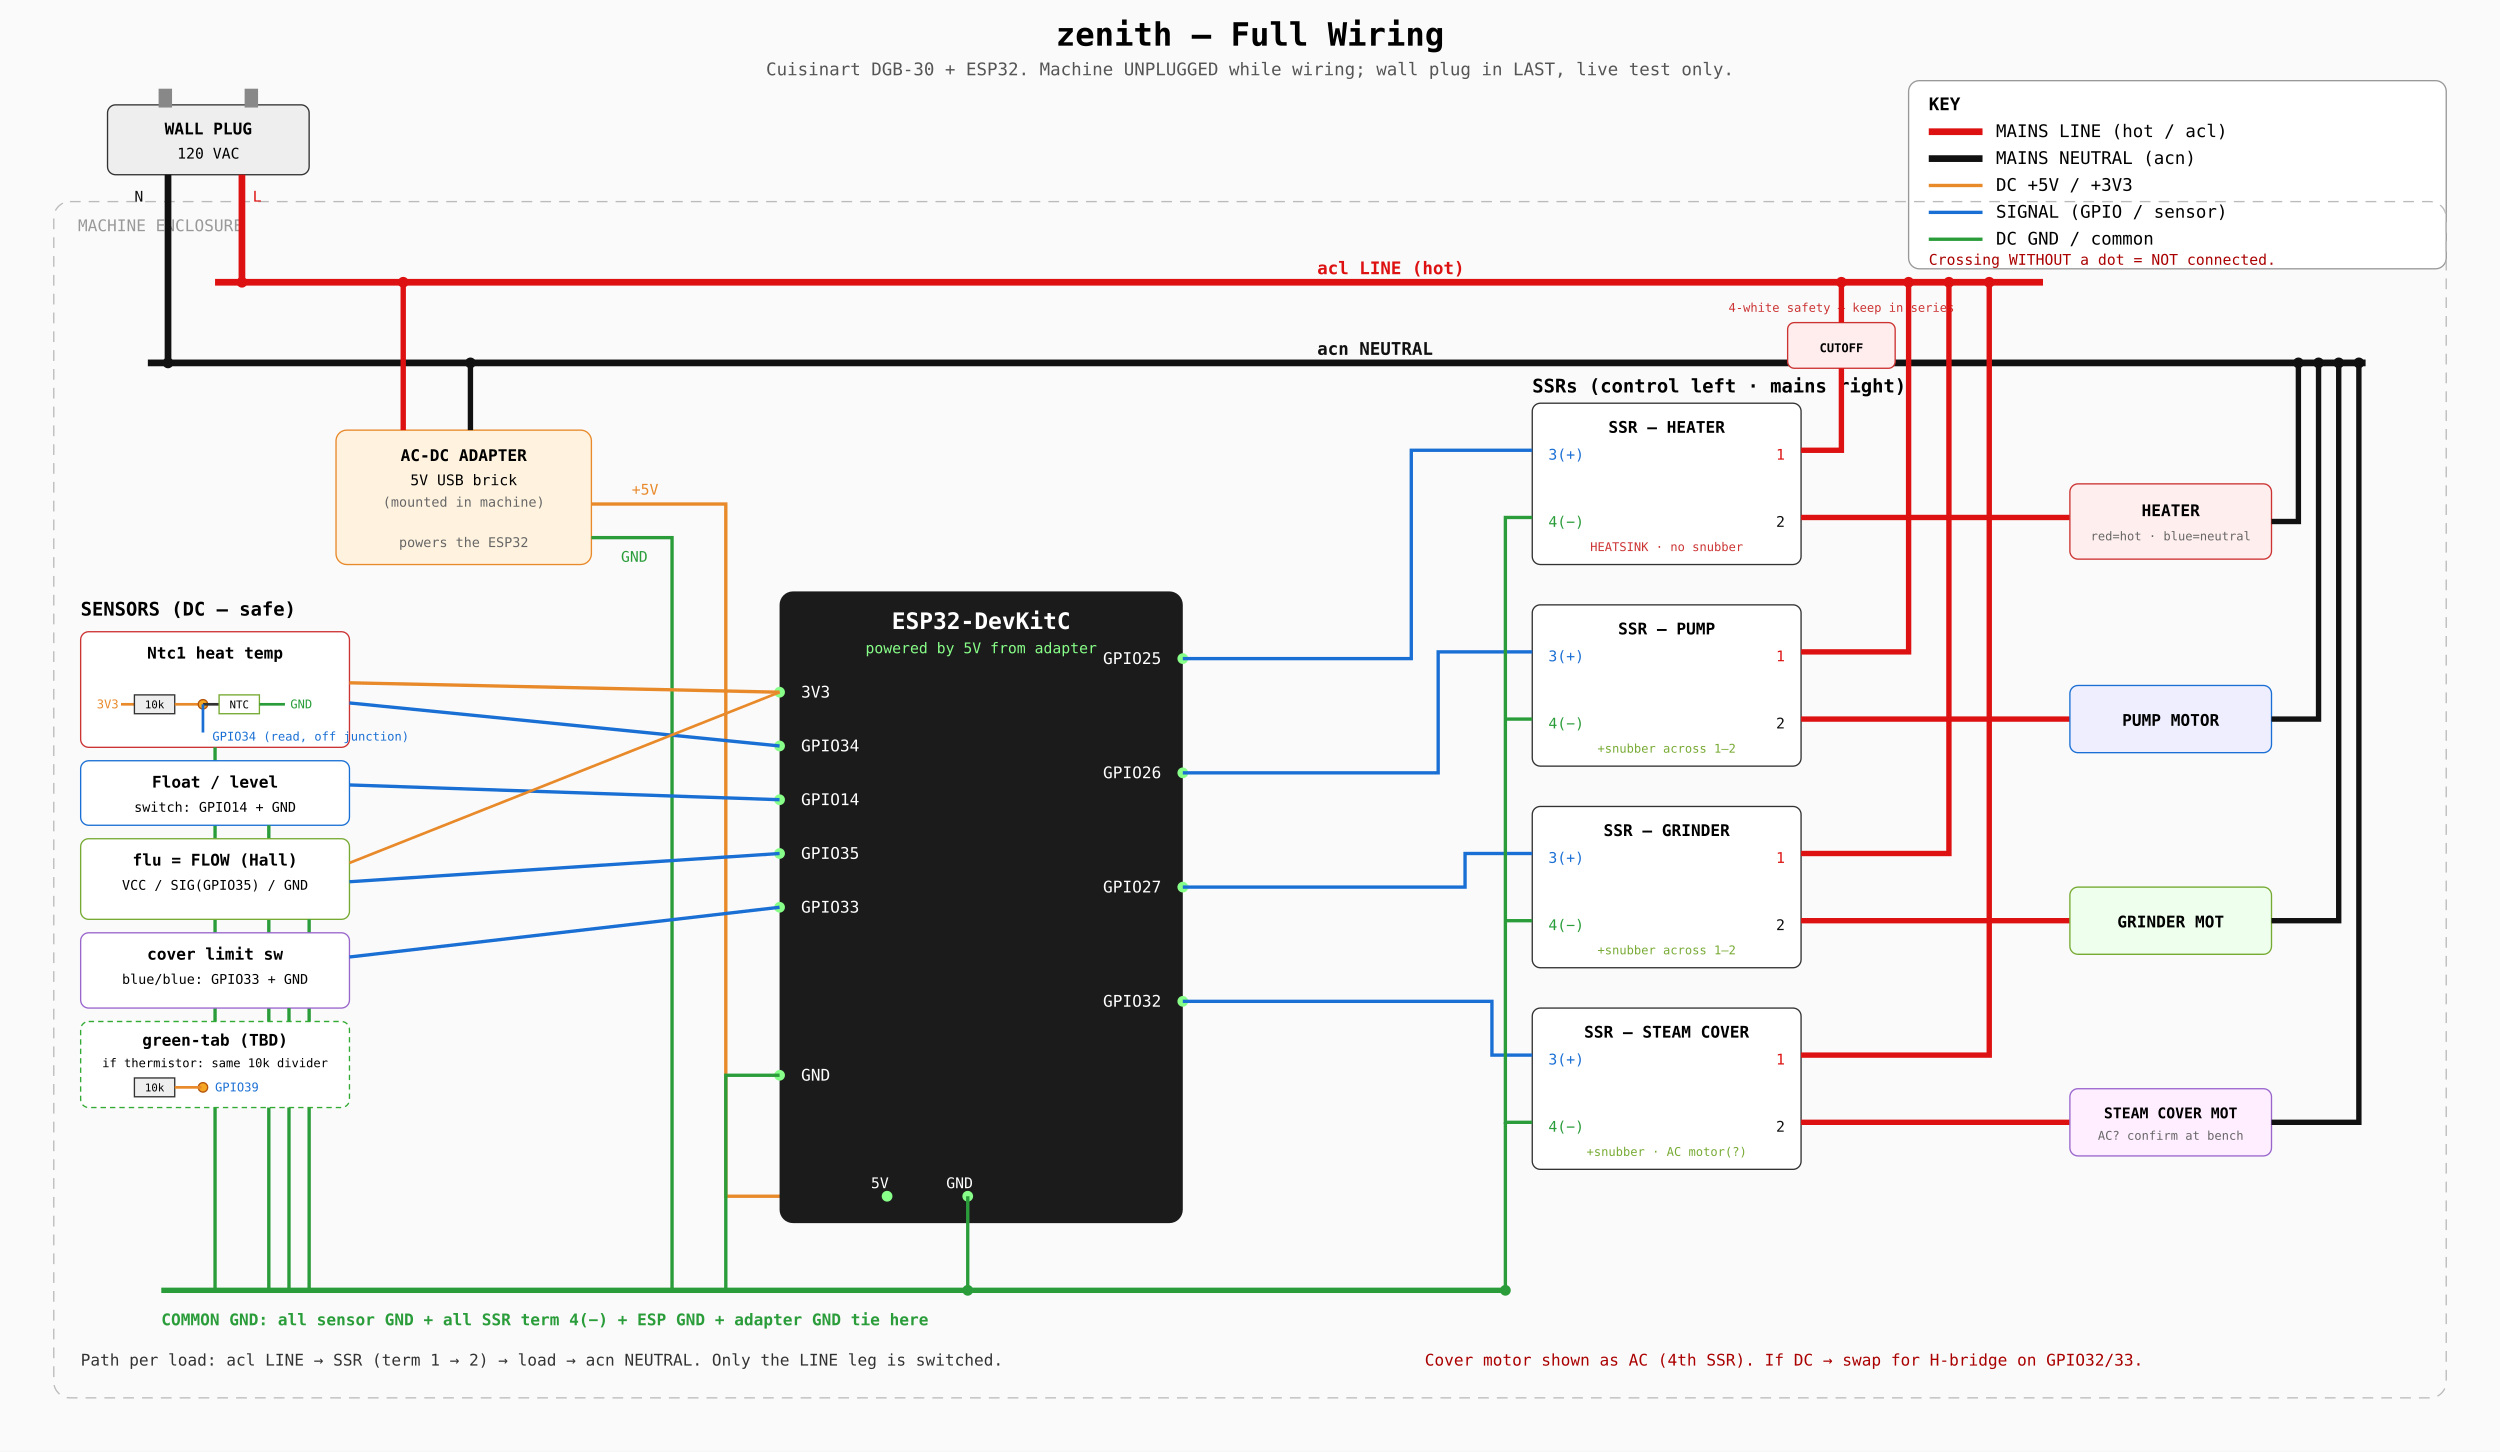
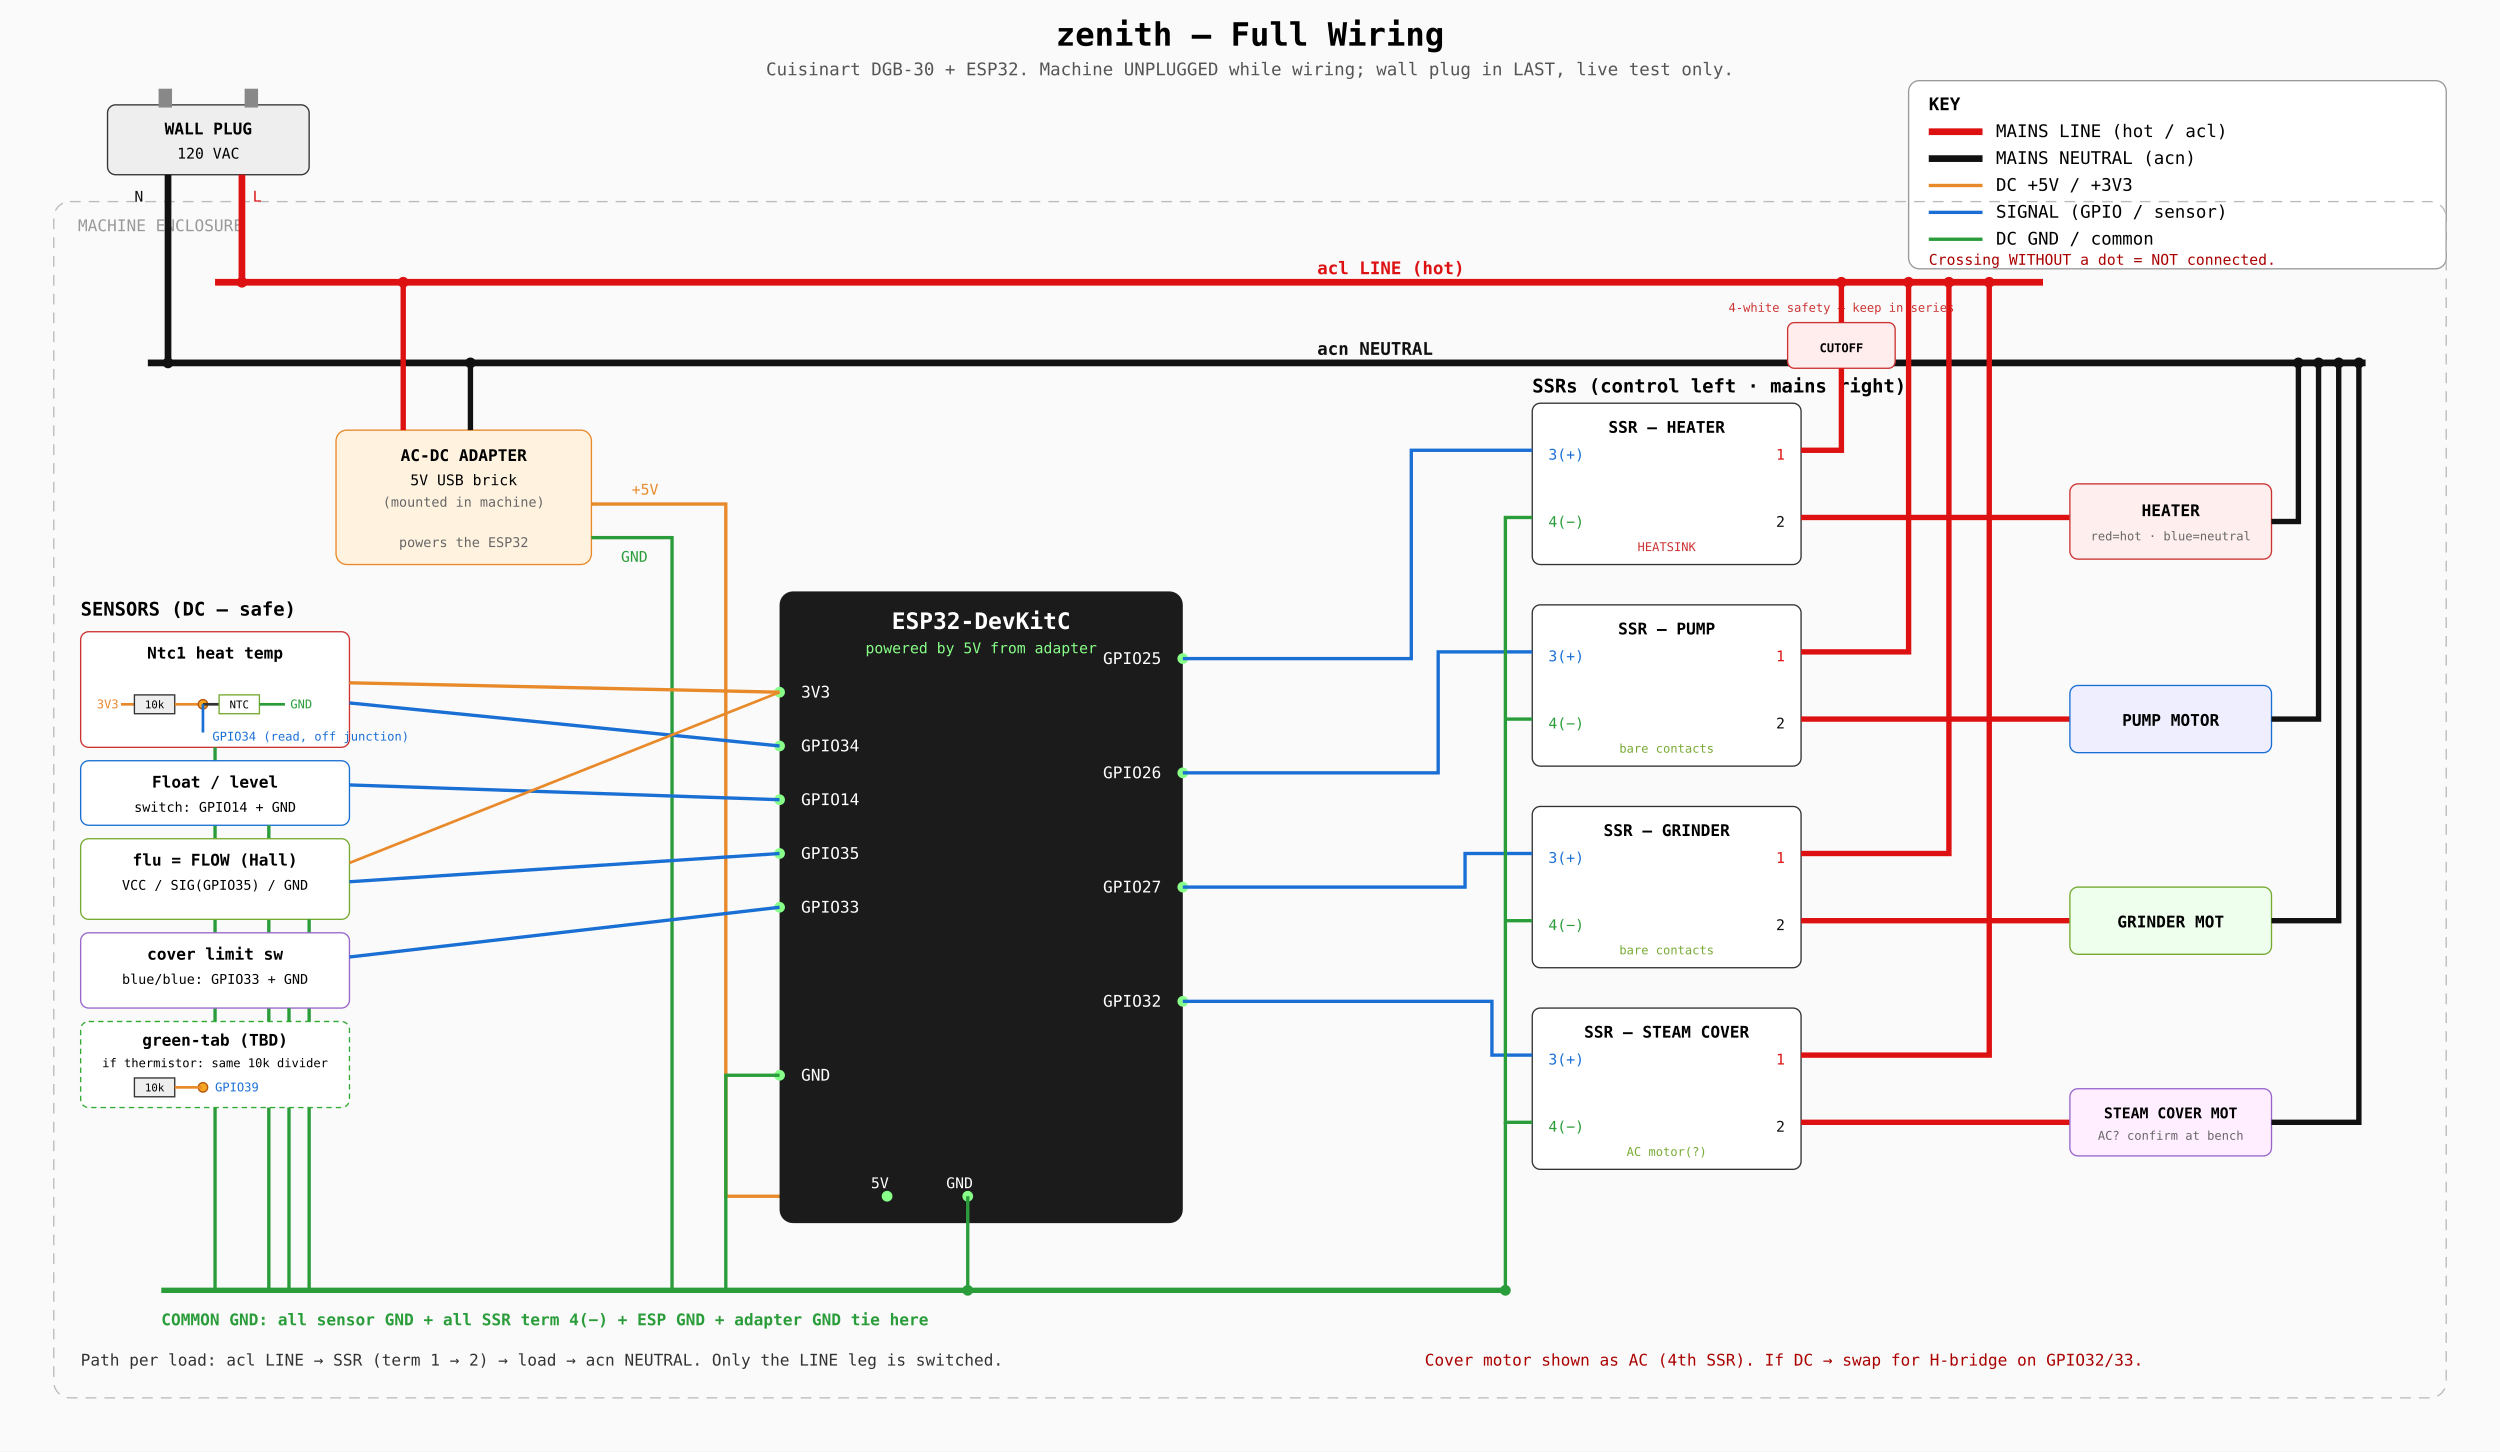
<svg xmlns="http://www.w3.org/2000/svg" width="1860" height="1080" font-family="monospace" font-size="13">
  <rect width="1860" height="1080" fill="#fafafa" />
  <text x="930" y="34" font-size="24" font-weight="bold" text-anchor="middle">zenith — Full Wiring</text>
  <text x="930" y="56" font-size="13" text-anchor="middle" fill="#555">Cuisinart DGB-30 + ESP32.  Machine UNPLUGGED while wiring; wall plug in LAST, live test only.</text>
  <g>
    <rect x="1420" y="60" width="400" height="140" rx="8" fill="#fff" stroke="#999" />
    <text x="1435" y="82" font-weight="bold">KEY</text>
    <line x1="1435" y1="98" x2="1475" y2="98" stroke="#d11" stroke-width="5" />
    <text x="1485" y="102">MAINS LINE (hot / acl)</text>
    <line x1="1435" y1="118" x2="1475" y2="118" stroke="#111" stroke-width="5" />
    <text x="1485" y="122">MAINS NEUTRAL (acn)</text>
    <line x1="1435" y1="138" x2="1475" y2="138" stroke="#e8892a" stroke-width="2.5" />
    <text x="1485" y="142">DC +5V / +3V3</text>
    <line x1="1435" y1="158" x2="1475" y2="158" stroke="#1a6fd4" stroke-width="2.5" />
    <text x="1485" y="162">SIGNAL (GPIO / sensor)</text>
    <line x1="1435" y1="178" x2="1475" y2="178" stroke="#2a9d3a" stroke-width="2.5" />
    <text x="1485" y="182">DC GND / common</text>
    <text x="1435" y="197" font-size="11" fill="#a00">Crossing WITHOUT a dot = NOT connected.</text>
  </g>
  <rect x="40" y="150" width="1780" height="890" rx="12" fill="none" stroke="#bbb" stroke-dasharray="8 6" />
  <text x="58" y="172" fill="#999" font-size="12">MACHINE ENCLOSURE</text>
  <rect x="80" y="78" width="150" height="52" rx="6" fill="#eee" stroke="#333" />
  <text x="155" y="100" text-anchor="middle" font-weight="bold" font-size="12">WALL PLUG</text>
  <text x="155" y="118" text-anchor="middle" font-size="11">120 VAC</text>
  <rect x="118" y="66" width="10" height="14" fill="#888" />
  <rect x="182" y="66" width="10" height="14" fill="#888" />
  <line x1="180" y1="130" x2="180" y2="210" stroke="#d11" stroke-width="5" />
  <line x1="125" y1="130" x2="125" y2="270" stroke="#111" stroke-width="5" />
  <text x="188" y="150" fill="#d11" font-size="11">L</text>
  <text x="100" y="150" fill="#111" font-size="11">N</text>
  <line x1="160" y1="210" x2="1520" y2="210" stroke="#d11" stroke-width="5" />
  <text x="980" y="204" fill="#d11" font-weight="bold" font-size="13">acl LINE (hot)</text>
  <line x1="110" y1="270" x2="1760" y2="270" stroke="#111" stroke-width="5" />
  <text x="980" y="264" fill="#111" font-weight="bold" font-size="13">acn NEUTRAL</text>
  <circle cx="180" cy="210" r="4" fill="#d11" />
  <circle cx="125" cy="270" r="4" fill="#111" />
  <rect x="250" y="320" width="190" height="100" rx="8" fill="#fff3e0" stroke="#e8892a" />
  <text x="345" y="343" text-anchor="middle" font-weight="bold" font-size="12">AC-DC ADAPTER</text>
  <text x="345" y="361" text-anchor="middle" font-size="11">5V USB brick</text>
  <text x="345" y="377" text-anchor="middle" font-size="10" fill="#666">(mounted in machine)</text>
  <text x="345" y="407" text-anchor="middle" font-size="10" fill="#666">powers the ESP32</text>
  <line x1="300" y1="210" x2="300" y2="320" stroke="#d11" stroke-width="4" />
  <circle cx="300" cy="210" r="4" fill="#d11" />
  <line x1="350" y1="270" x2="350" y2="320" stroke="#111" stroke-width="4" />
  <circle cx="350" cy="270" r="4" fill="#111" />
  <path d="M440 375 H540 V890 H660" stroke="#e8892a" stroke-width="2.5" fill="none" />
  <text x="470" y="368" fill="#e8892a" font-size="11">+5V</text>
  <path d="M440 400 H500 V960" stroke="#2a9d3a" stroke-width="2.5" fill="none" />
  <text x="462" y="418" fill="#2a9d3a" font-size="11">GND</text>
  <rect x="580" y="440" width="300" height="470" rx="10" fill="#1b1b1b" />
  <text x="730" y="468" fill="#fff" font-size="17" font-weight="bold" text-anchor="middle">ESP32-DevKitC</text>
  <text x="730" y="486" fill="#8f8" font-size="11" text-anchor="middle">powered by 5V from adapter</text>
  <g fill="#fff" font-size="12">
    <text x="596" y="519">3V3</text>
    <text x="596" y="559">GPIO34</text>
    <text x="596" y="599">GPIO14</text>
    <text x="596" y="639">GPIO35</text>
    <text x="596" y="679">GPIO33</text>
    <text x="596" y="804">GND</text>
  </g>
  <g fill="#8f8">
    <circle cx="580" cy="515" r="4" />
    <circle cx="580" cy="555" r="4" />
    <circle cx="580" cy="595" r="4" />
    <circle cx="580" cy="635" r="4" />
    <circle cx="580" cy="675" r="4" />
    <circle cx="580" cy="800" r="4" />
  </g>
  <g fill="#fff" font-size="12" text-anchor="end">
    <text x="864" y="494">GPIO25</text>
    <text x="864" y="579">GPIO26</text>
    <text x="864" y="664">GPIO27</text>
    <text x="864" y="749">GPIO32</text>
  </g>
  <g fill="#8f8">
    <circle cx="880" cy="490" r="4" />
    <circle cx="880" cy="575" r="4" />
    <circle cx="880" cy="660" r="4" />
    <circle cx="880" cy="745" r="4" />
  </g>
  <g fill="#fff" font-size="11">
    <text x="648" y="884">5V</text>
    <text x="704" y="884">GND</text>
  </g>
  <circle cx="660" cy="890" r="4" fill="#8f8" />
  <circle cx="720" cy="890" r="4" fill="#8f8" />
  <text x="60" y="458" font-size="14" font-weight="bold">SENSORS (DC — safe)</text>
  <rect x="60" y="470" width="200" height="86" rx="6" fill="#fff" stroke="#c33" />
  <text x="160" y="490" text-anchor="middle" font-weight="bold" font-size="12">Ntc1 heat temp</text>
  <text x="72" y="527" font-size="9" fill="#e8892a">3V3</text>
  <line x1="90" y1="524" x2="100" y2="524" stroke="#e8892a" stroke-width="2" />
  <rect x="100" y="517" width="30" height="14" fill="#eee" stroke="#333" />
  <text x="115" y="527" text-anchor="middle" font-size="8">10k</text>
  <line x1="130" y1="524" x2="150" y2="524" stroke="#e8892a" stroke-width="2" />
  <circle cx="151" cy="524" r="3.5" fill="#f5a623" stroke="#b45309" />
  <line x1="151" y1="524" x2="163" y2="524" stroke="#333" stroke-width="2" />
  <rect x="163" y="517" width="30" height="14" fill="#fff" stroke="#7a3" />
  <text x="178" y="527" text-anchor="middle" font-size="8">NTC</text>
  <line x1="193" y1="524" x2="212" y2="524" stroke="#2a9d3a" stroke-width="2" />
  <text x="216" y="527" font-size="9" fill="#2a9d3a">GND</text>
  <line x1="151" y1="524" x2="151" y2="545" stroke="#1a6fd4" stroke-width="2" />
  <text x="158" y="551" font-size="9" fill="#1a6fd4">GPIO34 (read, off junction)</text>
  <line x1="260" y1="508" x2="580" y2="515" stroke="#e8892a" stroke-width="2.5" />
  <line x1="260" y1="523" x2="580" y2="555" stroke="#1a6fd4" stroke-width="2.5" />
  <path d="M160 556 V960" stroke="#2a9d3a" stroke-width="2.5" fill="none" />
  <rect x="60" y="566" width="200" height="48" rx="6" fill="#fff" stroke="#1a6fd4" />
  <text x="160" y="586" text-anchor="middle" font-weight="bold" font-size="12">Float / level</text>
  <text x="160" y="604" text-anchor="middle" font-size="10">switch: GPIO14 + GND</text>
  <line x1="260" y1="584" x2="580" y2="595" stroke="#1a6fd4" stroke-width="2.5" />
  <path d="M200 614 V960" stroke="#2a9d3a" stroke-width="2.5" fill="none" />
  <rect x="60" y="624" width="200" height="60" rx="6" fill="#fff" stroke="#7a3" />
  <text x="160" y="644" text-anchor="middle" font-weight="bold" font-size="12">flu = FLOW (Hall)</text>
  <text x="160" y="662" text-anchor="middle" font-size="10">VCC / SIG(GPIO35) / GND</text>
  <line x1="260" y1="642" x2="580" y2="515" stroke="#e8892a" stroke-width="2" />
  <line x1="260" y1="656" x2="580" y2="635" stroke="#1a6fd4" stroke-width="2.5" />
  <path d="M230 684 V960" stroke="#2a9d3a" stroke-width="2.5" fill="none" />
  <rect x="60" y="694" width="200" height="56" rx="6" fill="#fff" stroke="#96c" />
  <text x="160" y="714" text-anchor="middle" font-weight="bold" font-size="12">cover limit sw</text>
  <text x="160" y="732" text-anchor="middle" font-size="10">blue/blue: GPIO33 + GND</text>
  <line x1="260" y1="712" x2="580" y2="675" stroke="#1a6fd4" stroke-width="2.5" />
  <path d="M215 750 V960" stroke="#2a9d3a" stroke-width="2.5" fill="none" />
  <rect x="60" y="760" width="200" height="64" rx="6" fill="#fff" stroke="#3a3" stroke-dasharray="4 3" />
  <text x="160" y="778" text-anchor="middle" font-weight="bold" font-size="12">green-tab (TBD)</text>
  <text x="160" y="794" text-anchor="middle" font-size="9">if thermistor: same 10k divider</text>
  <rect x="100" y="802" width="30" height="14" fill="#eee" stroke="#333" />
  <text x="115" y="812" text-anchor="middle" font-size="8">10k</text>
  <circle cx="151" cy="809" r="3.5" fill="#f5a623" stroke="#b45309" />
  <line x1="130" y1="809" x2="150" y2="809" stroke="#e8892a" stroke-width="2" />
  <text x="160" y="812" text-anchor="start" font-size="9" fill="#1a6fd4">GPIO39</text>
  <line x1="120" y1="960" x2="1120" y2="960" stroke="#2a9d3a" stroke-width="4" />
  <text x="120" y="986" fill="#2a9d3a" font-size="12" font-weight="bold">COMMON GND: all sensor GND + all SSR term 4(−) + ESP GND + adapter GND tie here</text>
  <circle cx="720" cy="960" r="4" fill="#2a9d3a" />
  <path d="M580 800 H540 V960" stroke="#2a9d3a" stroke-width="2.5" fill="none" />
  <path d="M720 890 V960" stroke="#2a9d3a" stroke-width="2.5" fill="none" />
  <text x="1140" y="292" font-size="14" font-weight="bold">SSRs (control left · mains right)</text>
  <g>
    <rect x="1140" y="300" width="200" height="120" rx="6" fill="#fff" stroke="#333" />
    <text x="1240" y="322" text-anchor="middle" font-weight="bold" font-size="12">SSR — HEATER</text>
    <text x="1152" y="342" font-size="11" fill="#1a6fd4">3(+)</text>
    <text x="1152" y="392" font-size="11" fill="#2a9d3a">4(−)</text>
    <text x="1328" y="342" font-size="11" text-anchor="end" fill="#d11">1</text>
    <text x="1328" y="392" font-size="11" text-anchor="end" fill="#111">2</text>
-     <text x="1240" y="410" text-anchor="middle" font-size="9" fill="#c33">HEATSINK · no snubber</text>
+     <text x="1240" y="410" text-anchor="middle" font-size="9" fill="#c33">HEATSINK</text>
  </g>
  <g>
    <rect x="1140" y="450" width="200" height="120" rx="6" fill="#fff" stroke="#333" />
    <text x="1240" y="472" text-anchor="middle" font-weight="bold" font-size="12">SSR — PUMP</text>
    <text x="1152" y="492" font-size="11" fill="#1a6fd4">3(+)</text>
    <text x="1152" y="542" font-size="11" fill="#2a9d3a">4(−)</text>
    <text x="1328" y="492" font-size="11" text-anchor="end" fill="#d11">1</text>
    <text x="1328" y="542" font-size="11" text-anchor="end" fill="#111">2</text>
-     <text x="1240" y="560" text-anchor="middle" font-size="9" fill="#7a3">+snubber across 1–2</text>
+     <text x="1240" y="560" text-anchor="middle" font-size="9" fill="#7a3">bare contacts</text>
  </g>
  <g>
    <rect x="1140" y="600" width="200" height="120" rx="6" fill="#fff" stroke="#333" />
    <text x="1240" y="622" text-anchor="middle" font-weight="bold" font-size="12">SSR — GRINDER</text>
    <text x="1152" y="642" font-size="11" fill="#1a6fd4">3(+)</text>
    <text x="1152" y="692" font-size="11" fill="#2a9d3a">4(−)</text>
    <text x="1328" y="642" font-size="11" text-anchor="end" fill="#d11">1</text>
    <text x="1328" y="692" font-size="11" text-anchor="end" fill="#111">2</text>
-     <text x="1240" y="710" text-anchor="middle" font-size="9" fill="#7a3">+snubber across 1–2</text>
+     <text x="1240" y="710" text-anchor="middle" font-size="9" fill="#7a3">bare contacts</text>
  </g>
  <g>
    <rect x="1140" y="750" width="200" height="120" rx="6" fill="#fff" stroke="#333" />
    <text x="1240" y="772" text-anchor="middle" font-weight="bold" font-size="12">SSR — STEAM COVER</text>
    <text x="1152" y="792" font-size="11" fill="#1a6fd4">3(+)</text>
    <text x="1152" y="842" font-size="11" fill="#2a9d3a">4(−)</text>
    <text x="1328" y="792" font-size="11" text-anchor="end" fill="#d11">1</text>
    <text x="1328" y="842" font-size="11" text-anchor="end" fill="#111">2</text>
-     <text x="1240" y="860" text-anchor="middle" font-size="9" fill="#7a3">+snubber · AC motor(?)</text>
+     <text x="1240" y="860" text-anchor="middle" font-size="9" fill="#7a3">AC motor(?)</text>
  </g>
  <path d="M880 490 H1050 V335 H1140" stroke="#1a6fd4" stroke-width="2.5" fill="none" />
  <path d="M880 575 H1070 V485 H1140" stroke="#1a6fd4" stroke-width="2.5" fill="none" />
  <path d="M880 660 H1090 V635 H1140" stroke="#1a6fd4" stroke-width="2.5" fill="none" />
  <path d="M880 745 H1110 V785 H1140" stroke="#1a6fd4" stroke-width="2.5" fill="none" />
  <path d="M1140 385 H1120 V835 H1140" stroke="#2a9d3a" stroke-width="2.5" fill="none" />
  <line x1="1140" y1="535" x2="1120" y2="535" stroke="#2a9d3a" stroke-width="2.5" />
  <line x1="1140" y1="685" x2="1120" y2="685" stroke="#2a9d3a" stroke-width="2.5" />
  <path d="M1120 835 V960" stroke="#2a9d3a" stroke-width="2.5" fill="none" />
  <circle cx="1120" cy="960" r="4" fill="#2a9d3a" />
  <rect x="1330" y="240" width="80" height="34" rx="5" fill="#ffecec" stroke="#c33" />
  <text x="1370" y="262" text-anchor="middle" font-size="9" font-weight="bold">CUTOFF</text>
  <text x="1370" y="232" text-anchor="middle" font-size="9" fill="#c33">4-white safety — keep in series</text>
  <path d="M1370 210 V240" stroke="#d11" stroke-width="4" fill="none" />
  <circle cx="1370" cy="210" r="4" fill="#d11" />
  <path d="M1370 274 V335 H1340" stroke="#d11" stroke-width="4" fill="none" />
  <path d="M1420 210 V485 H1340" stroke="#d11" stroke-width="4" fill="none" />
  <circle cx="1420" cy="210" r="4" fill="#d11" />
  <path d="M1450 210 V635 H1340" stroke="#d11" stroke-width="4" fill="none" />
  <circle cx="1450" cy="210" r="4" fill="#d11" />
  <path d="M1480 210 V785 H1340" stroke="#d11" stroke-width="4" fill="none" />
  <circle cx="1480" cy="210" r="4" fill="#d11" />
  <line x1="1340" y1="385" x2="1540" y2="385" stroke="#d11" stroke-width="4" />
  <line x1="1340" y1="535" x2="1540" y2="535" stroke="#d11" stroke-width="4" />
  <line x1="1340" y1="685" x2="1540" y2="685" stroke="#d11" stroke-width="4" />
  <line x1="1340" y1="835" x2="1540" y2="835" stroke="#d11" stroke-width="4" />
  <rect x="1540" y="360" width="150" height="56" rx="6" fill="#fee" stroke="#c33" />
  <text x="1615" y="384" text-anchor="middle" font-weight="bold" font-size="12">HEATER</text>
  <text x="1615" y="402" text-anchor="middle" font-size="9" fill="#666">red=hot · blue=neutral</text>
  <rect x="1540" y="510" width="150" height="50" rx="6" fill="#eef" stroke="#1a6fd4" />
  <text x="1615" y="540" text-anchor="middle" font-weight="bold" font-size="12">PUMP MOTOR</text>
  <rect x="1540" y="660" width="150" height="50" rx="6" fill="#efe" stroke="#7a3" />
  <text x="1615" y="690" text-anchor="middle" font-weight="bold" font-size="12">GRINDER MOT</text>
  <rect x="1540" y="810" width="150" height="50" rx="6" fill="#fef" stroke="#96c" />
  <text x="1615" y="832" text-anchor="middle" font-weight="bold" font-size="11">STEAM COVER MOT</text>
  <text x="1615" y="848" text-anchor="middle" font-size="9" fill="#666">AC? confirm at bench</text>
  <path d="M1690 388 H1710 V270" stroke="#111" stroke-width="4" fill="none" />
  <circle cx="1710" cy="270" r="4" fill="#111" />
  <path d="M1690 535 H1725 V270" stroke="#111" stroke-width="4" fill="none" />
  <circle cx="1725" cy="270" r="4" fill="#111" />
  <path d="M1690 685 H1740 V270" stroke="#111" stroke-width="4" fill="none" />
  <circle cx="1740" cy="270" r="4" fill="#111" />
  <path d="M1690 835 H1755 V270" stroke="#111" stroke-width="4" fill="none" />
  <circle cx="1755" cy="270" r="4" fill="#111" />
  <g font-size="12" fill="#333">
    <text x="60" y="1016">Path per load:  acl LINE  →  SSR (term 1 → 2)  →  load  →  acn NEUTRAL.   Only the LINE leg is switched.</text>
    <text x="1060" y="1016" fill="#a00">Cover motor shown as AC (4th SSR). If DC → swap for H-bridge on GPIO32/33.</text>
  </g>
</svg>
